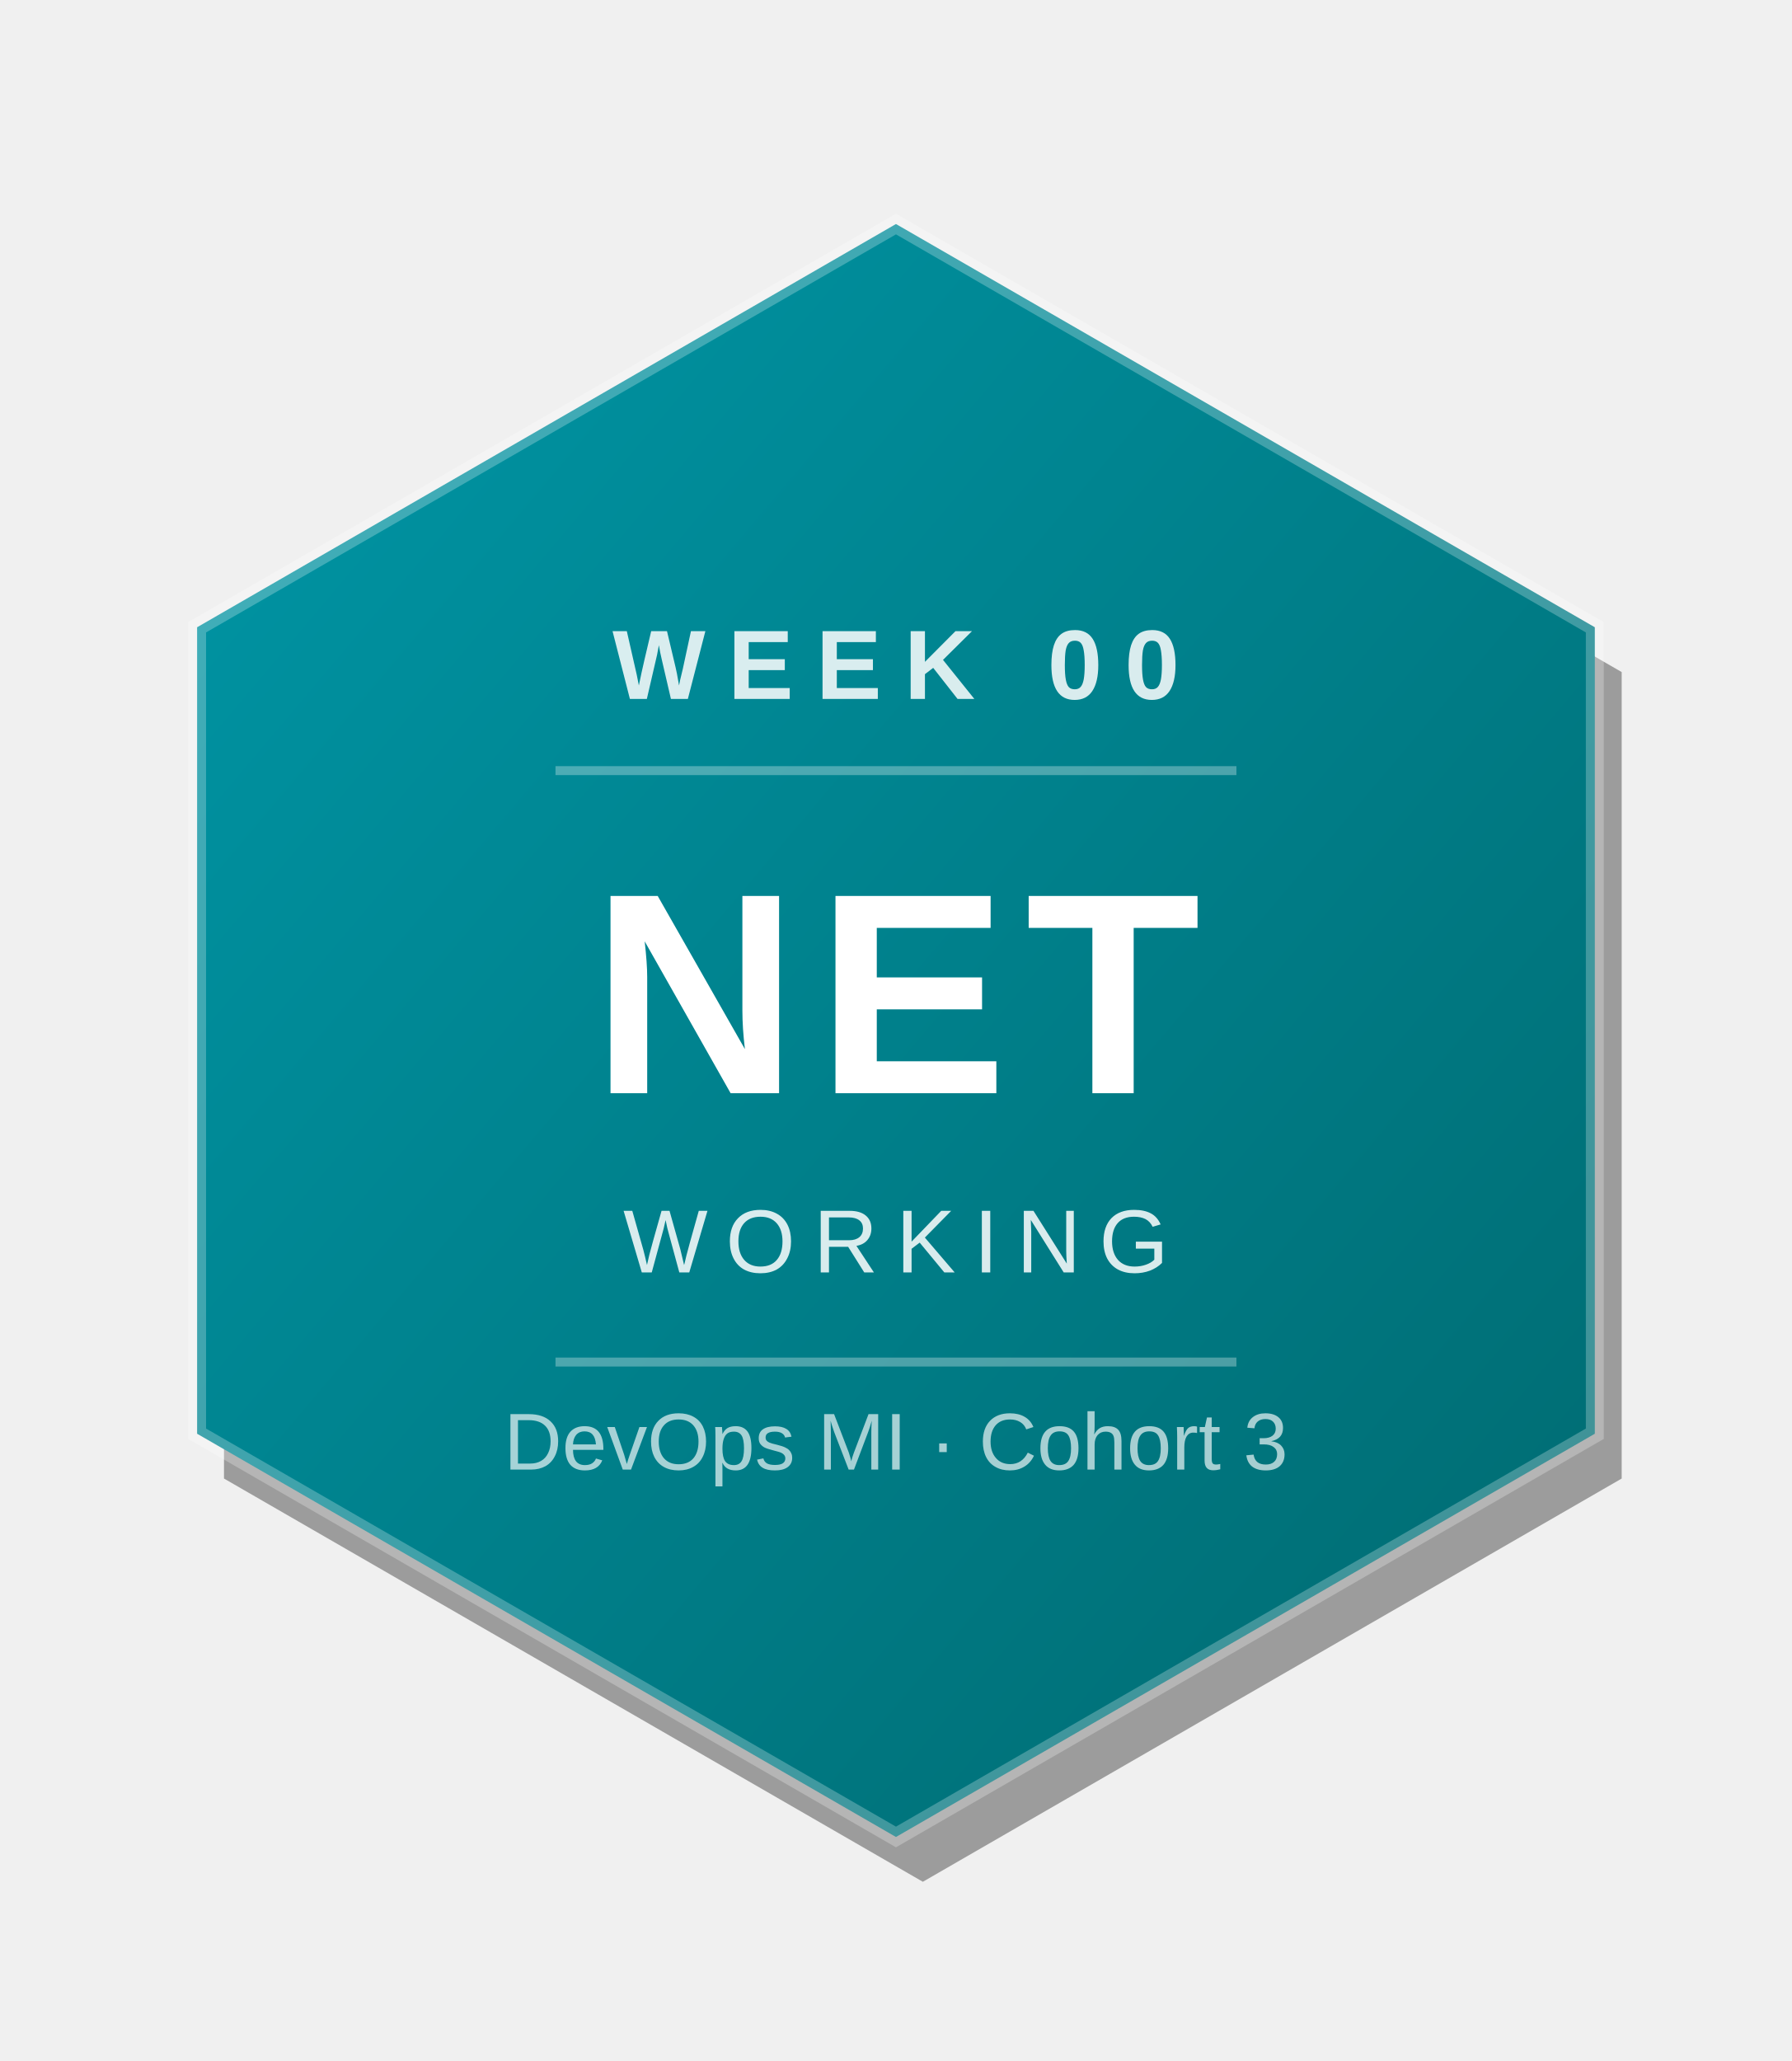
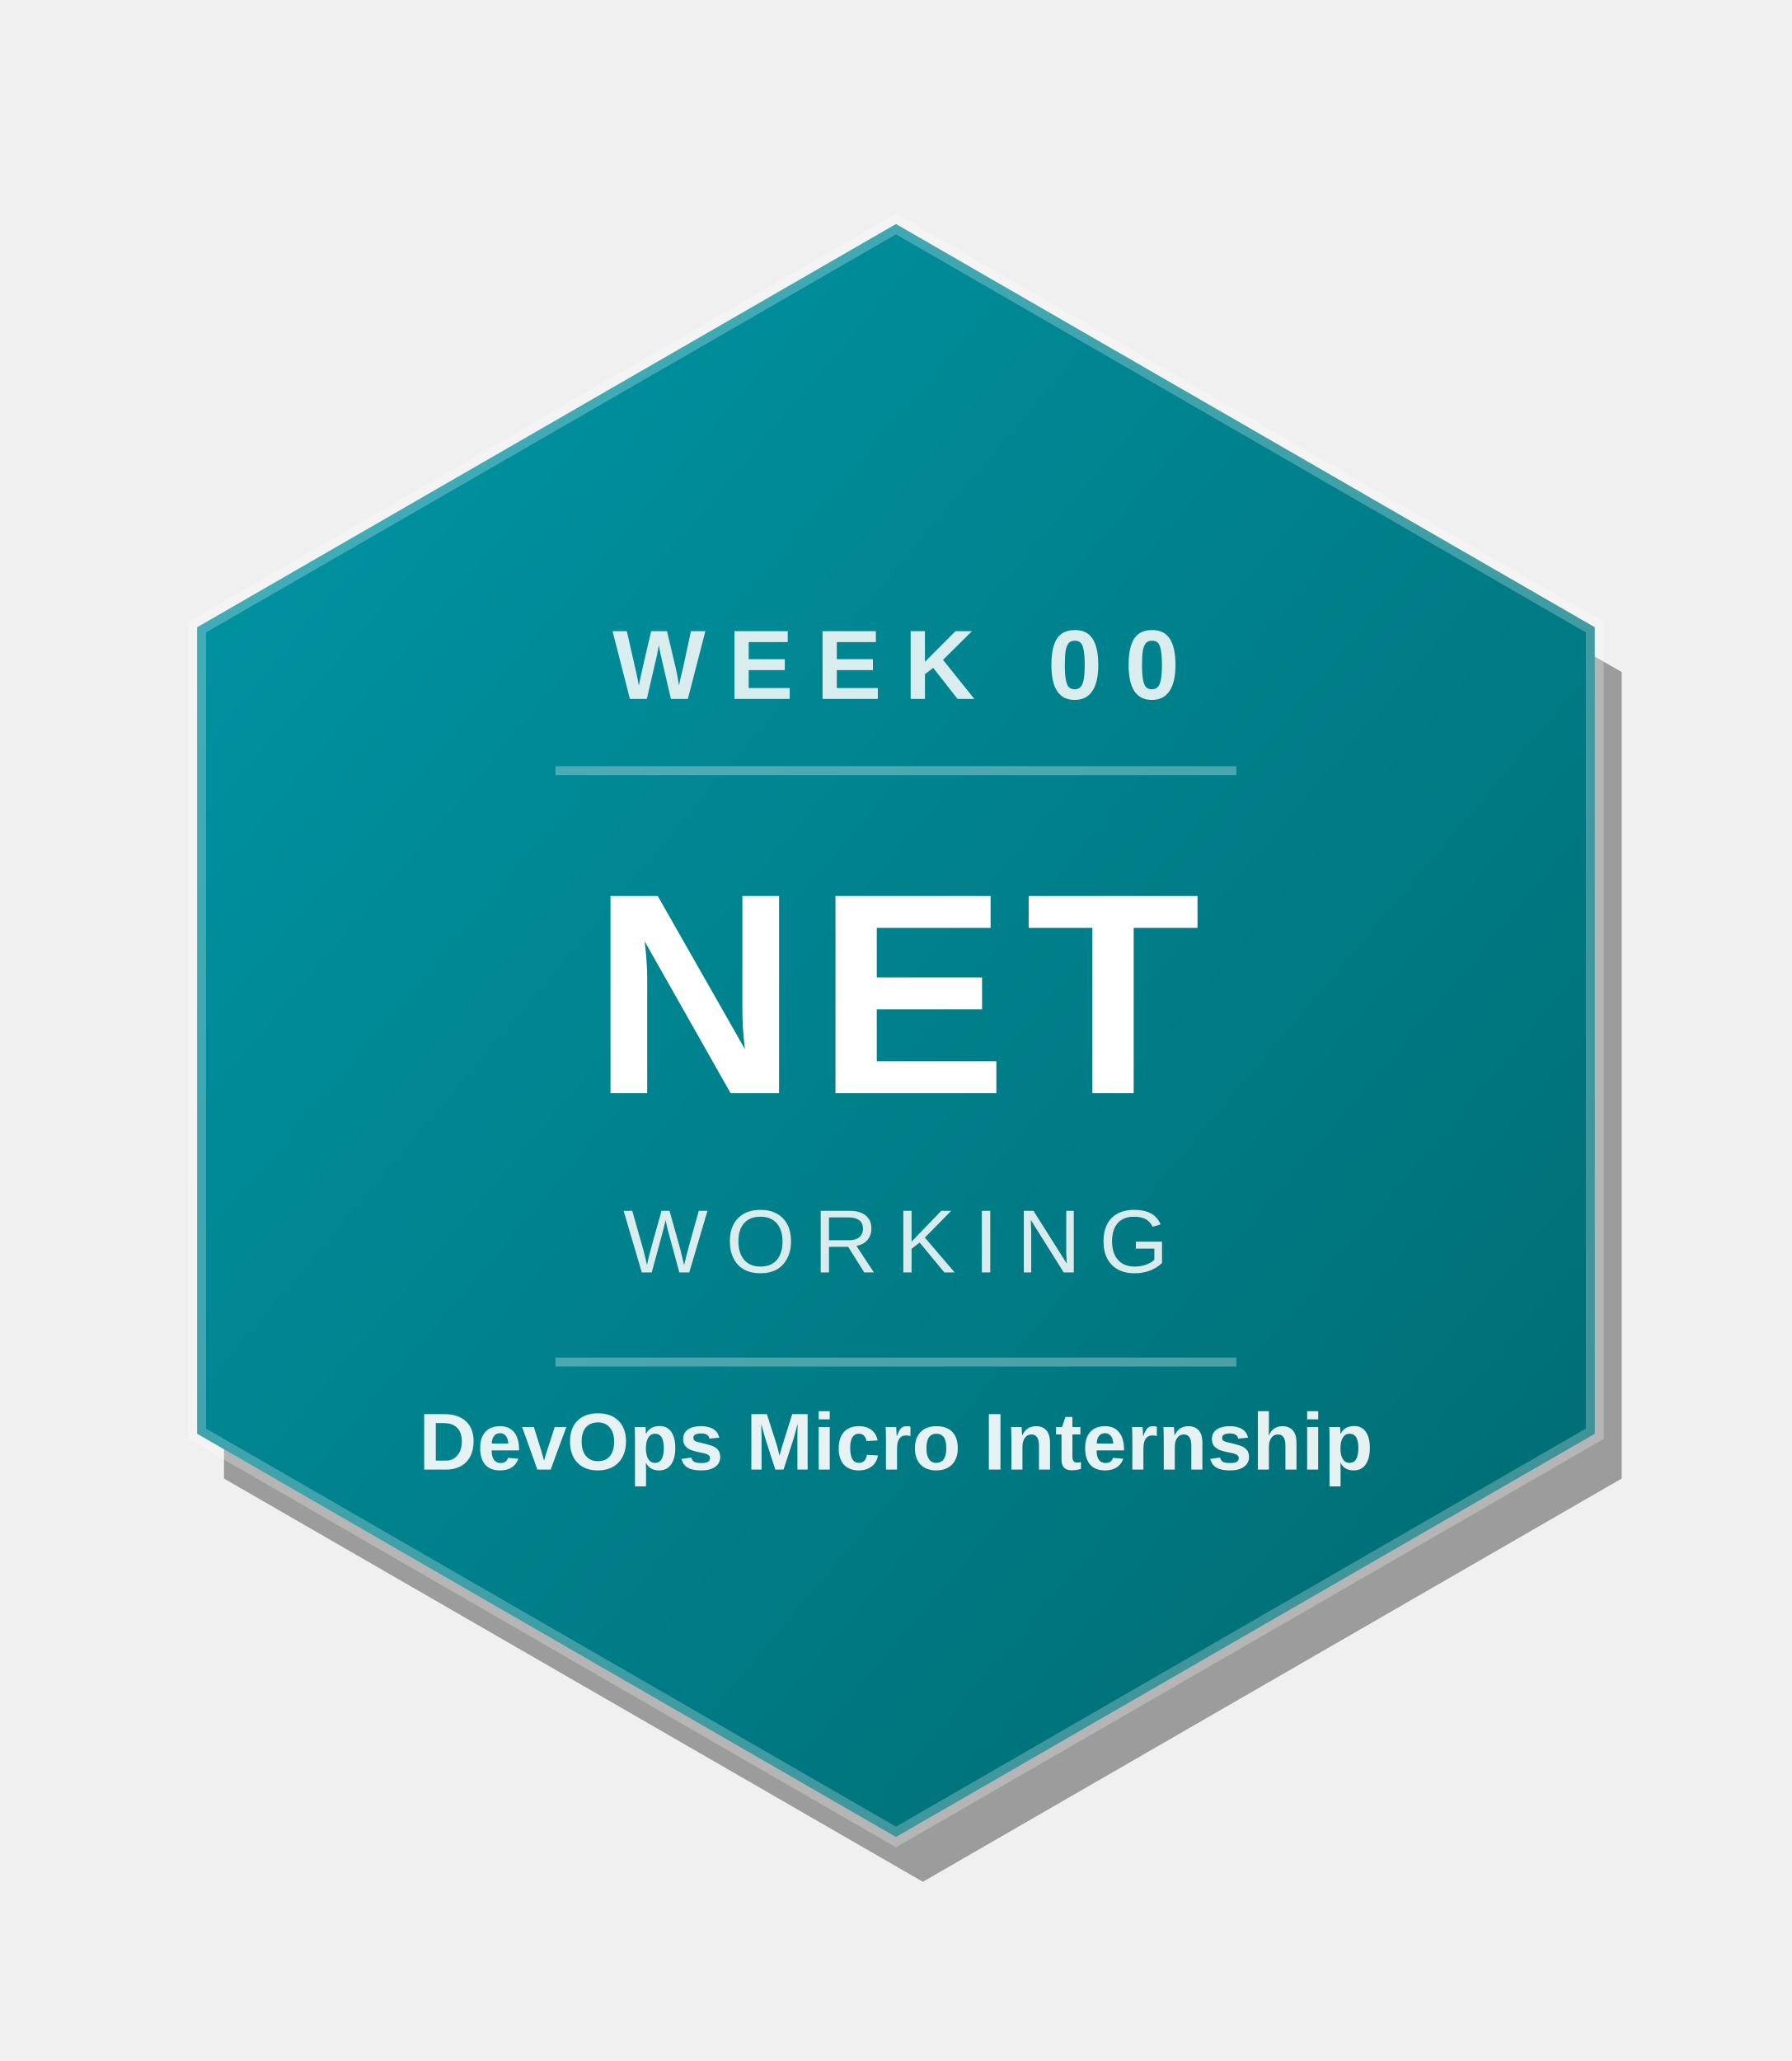
<svg xmlns="http://www.w3.org/2000/svg" viewBox="0 0 200 230" width="120" height="138">
  <defs>
    <linearGradient id="g" x1="0%" y1="0%" x2="100%" y2="100%">
      <stop offset="0%" stop-color="#0097A7" />
      <stop offset="100%" stop-color="#00696F" />
    </linearGradient>
  </defs>
  <polygon points="103,30 181,75 181,165 103,210 25,165 25,75" fill="rgba(0,0,0,0.35)" />
  <polygon points="100,25 178,70 178,160 100,205 22,160 22,70" fill="url(#g)" />
  <polygon points="100,25 178,70 178,160 100,205 22,160 22,70" fill="none" stroke="rgba(255,255,255,0.25)" stroke-width="2" />
  <text x="100" y="78" text-anchor="middle" font-family="Arial,Helvetica,sans-serif" font-size="11" font-weight="bold" fill="rgba(255,255,255,0.85)" letter-spacing="2.5">WEEK 00</text>
  <line x1="62" y1="86" x2="138" y2="86" stroke="rgba(255,255,255,0.3)" stroke-width="1" />
  <text x="100" y="122" text-anchor="middle" font-family="Arial,Helvetica,sans-serif" font-size="32" font-weight="bold" fill="white" letter-spacing="2">NET</text>
  <text x="100" y="142" text-anchor="middle" font-family="Arial,Helvetica,sans-serif" font-size="10" fill="rgba(255,255,255,0.85)" letter-spacing="2">WORKING</text>
  <line x1="62" y1="152" x2="138" y2="152" stroke="rgba(255,255,255,0.3)" stroke-width="1" />
-   <text x="100" y="164" text-anchor="middle" font-family="Arial,Helvetica,sans-serif" font-size="9" fill="rgba(255,255,255,0.65)">DevOps MI · Cohort 3</text>
+   <text x="100" y="164" text-anchor="middle" font-family="Arial,Helvetica,sans-serif" font-size="9" font-weight="bold" fill="rgba(255,255,255,0.9)">DevOps Micro Internship</text>
</svg>
